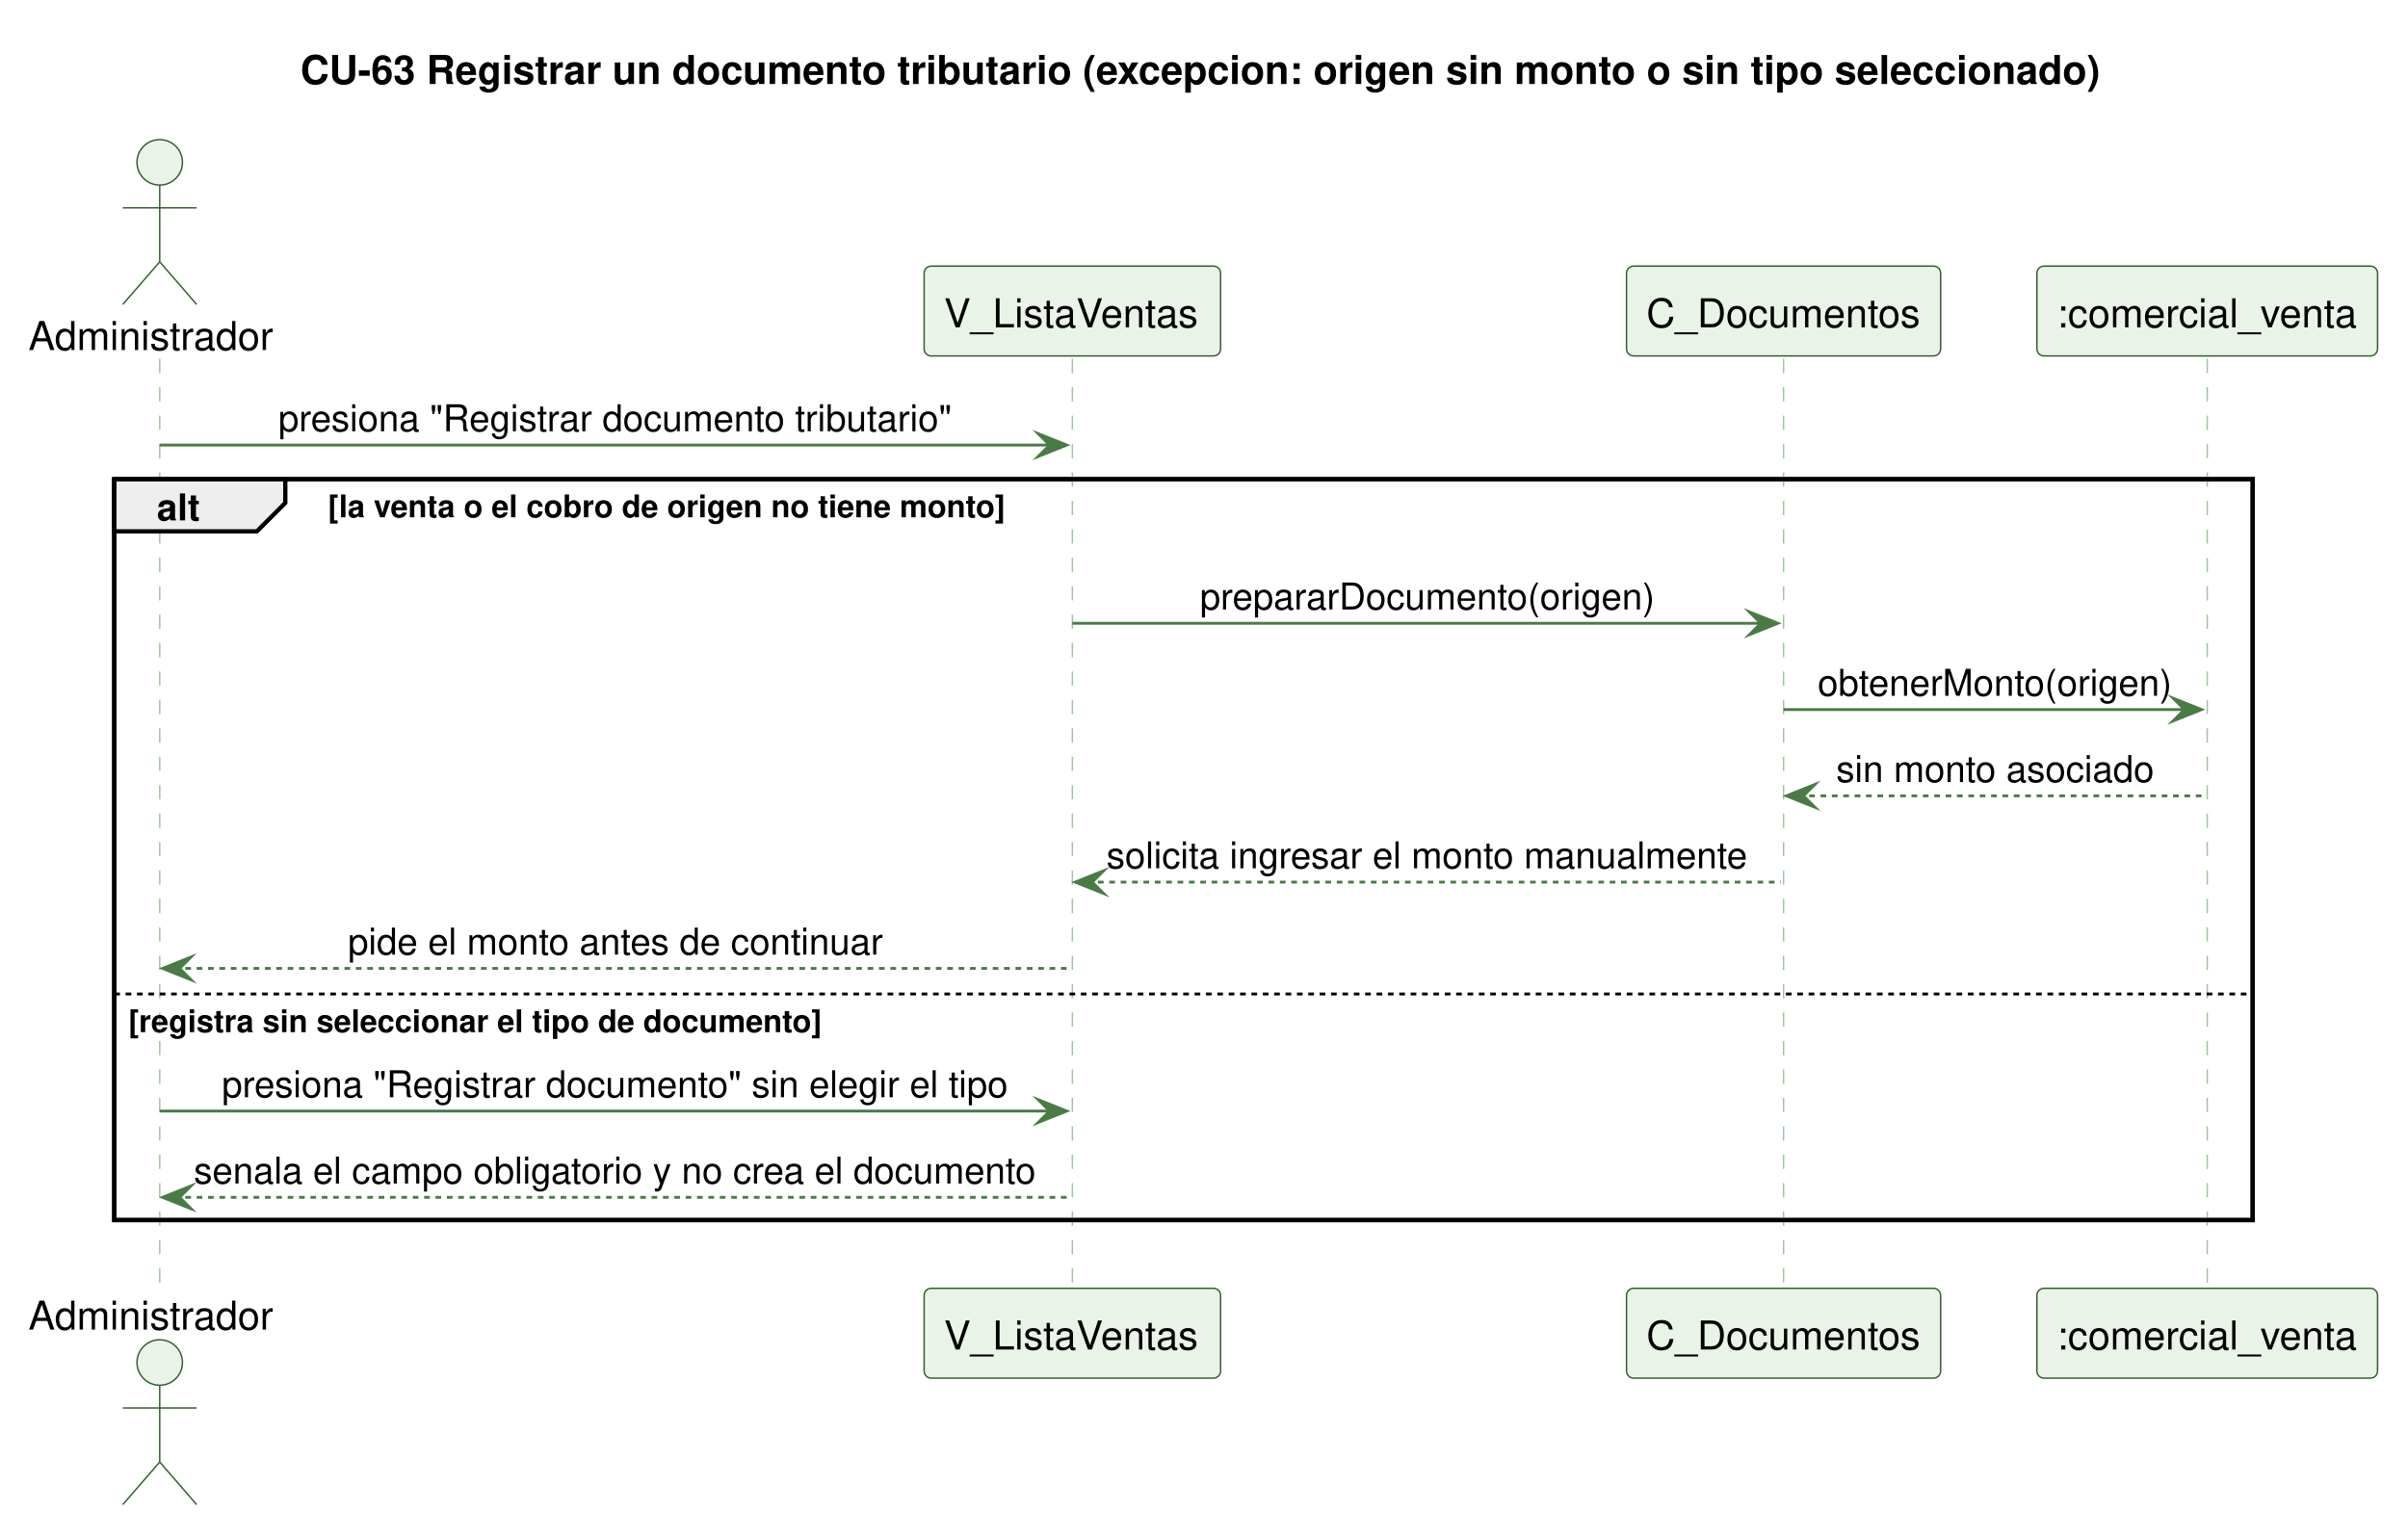
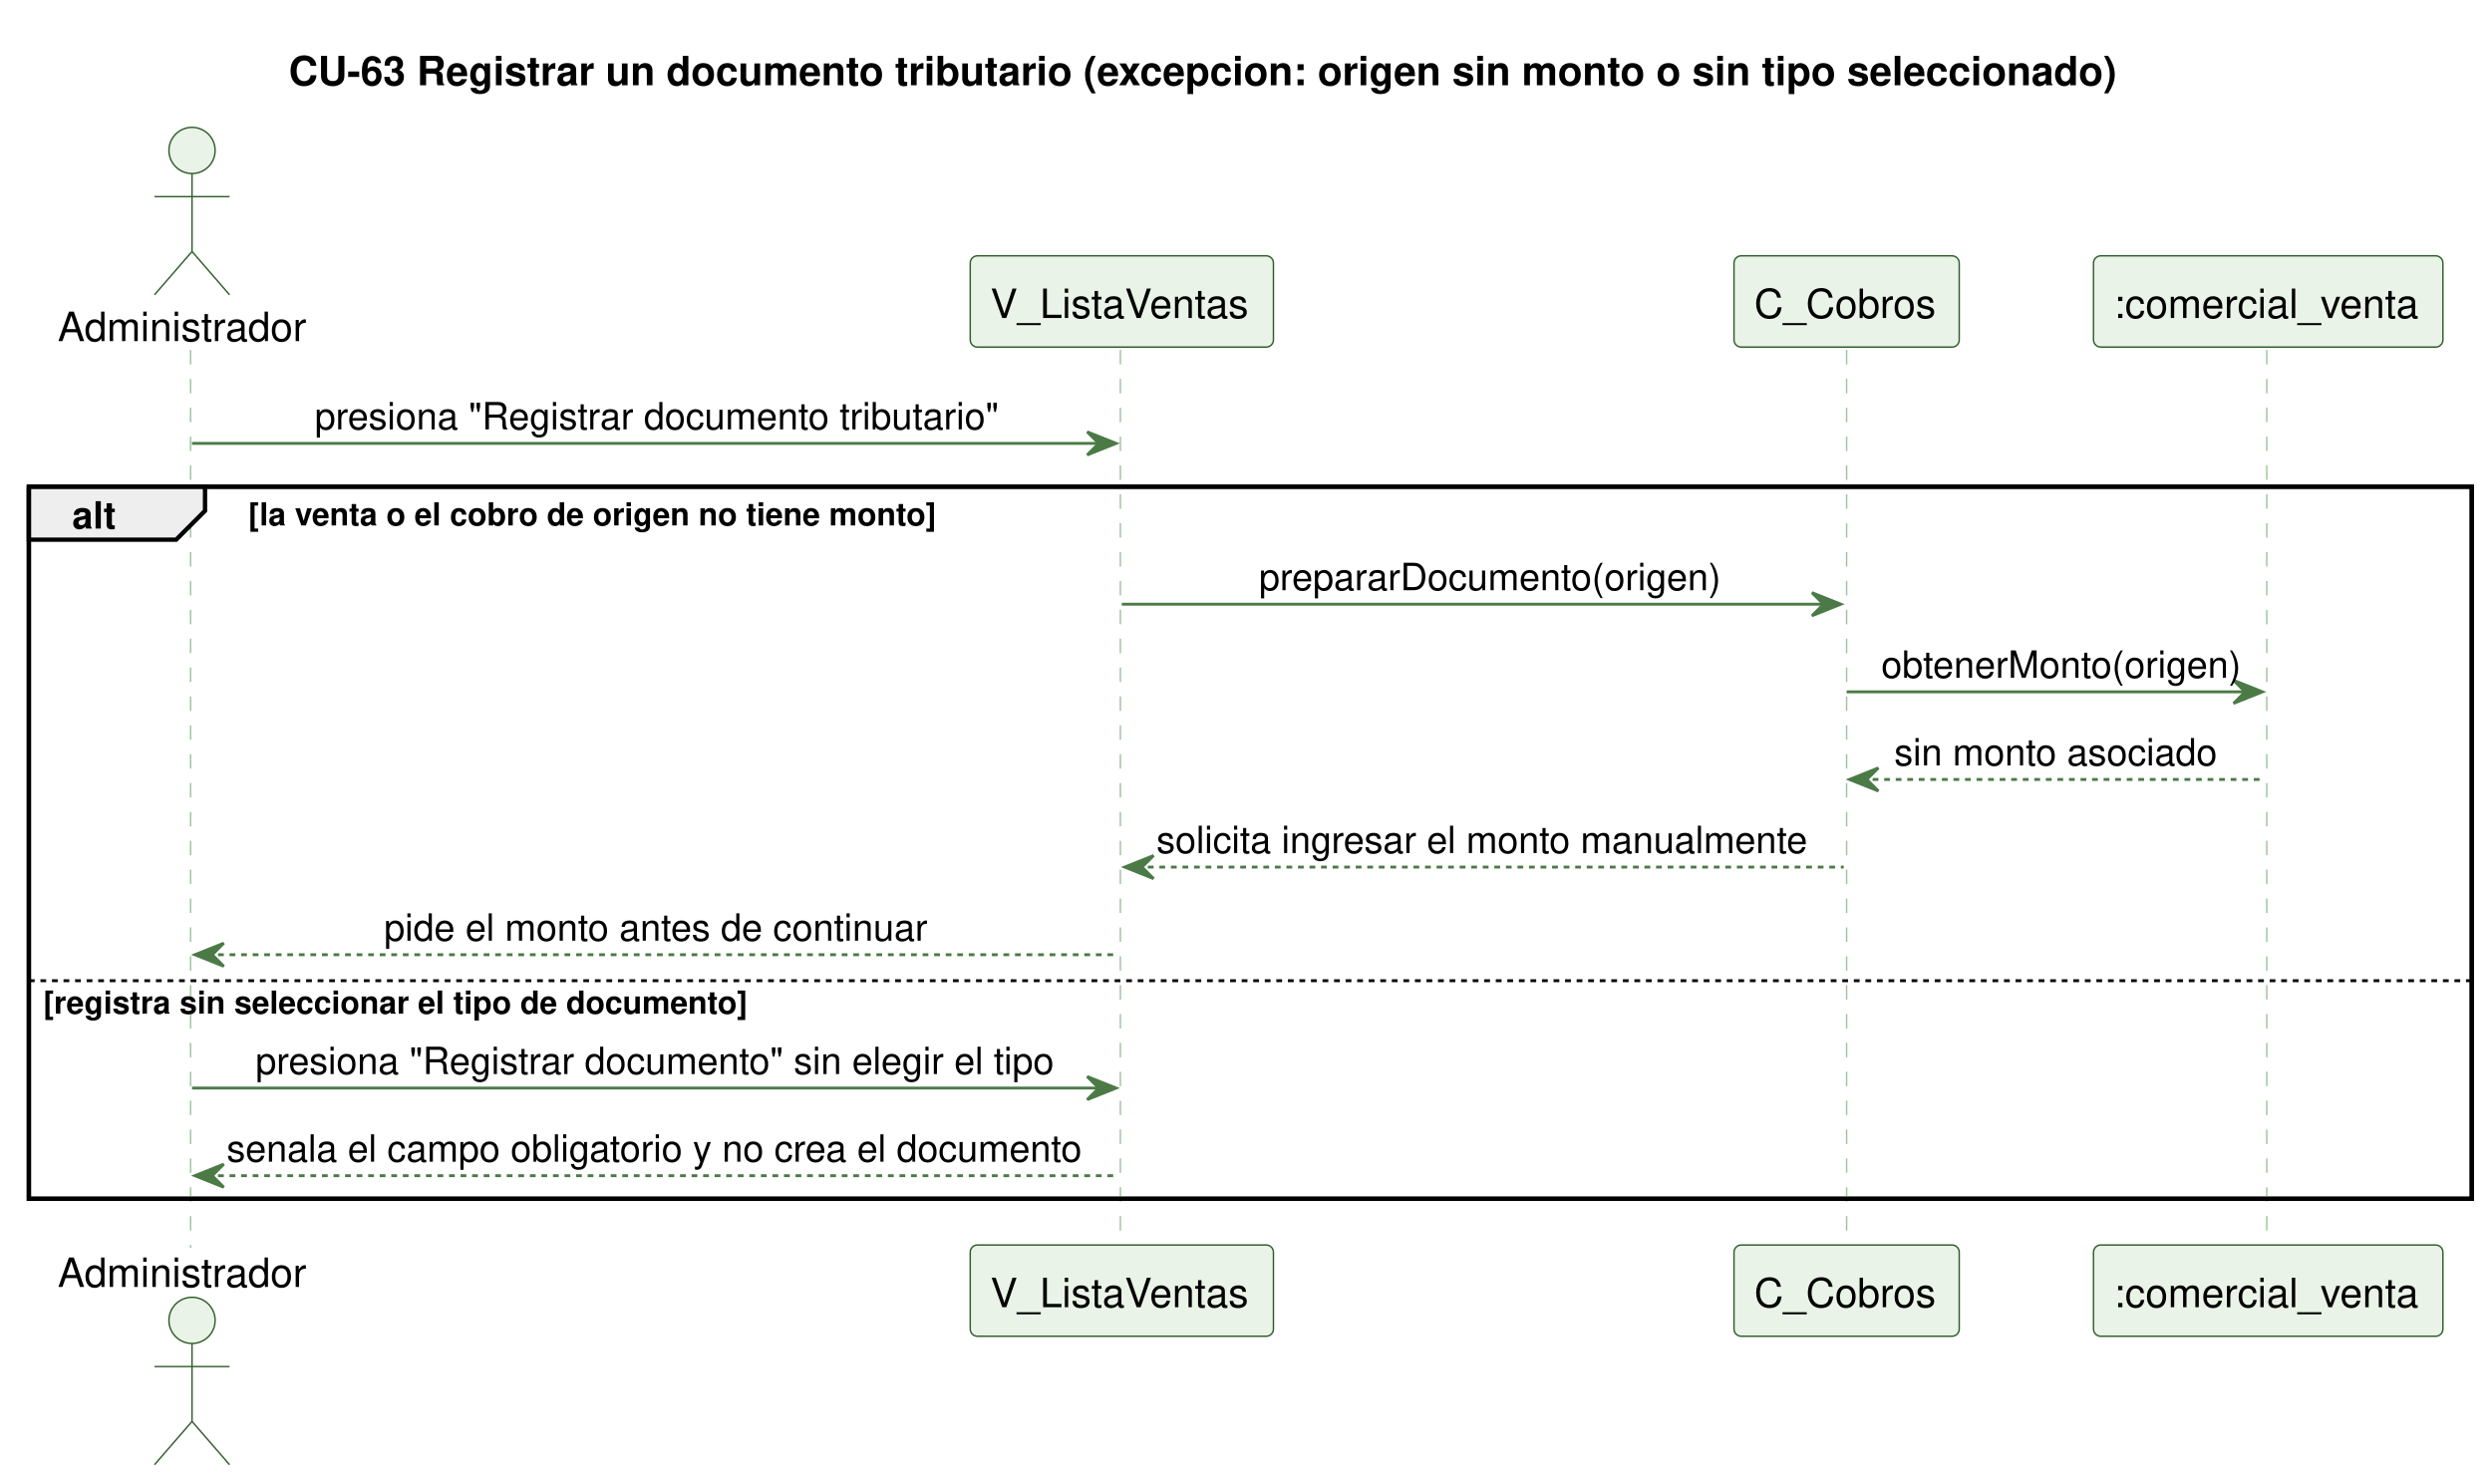
- <svg xmlns="http://www.w3.org/2000/svg" version="1.1" data-diagram-type="SEQUENCE" style="width:847px;height:541px;background:#FFFFFF;" width="847px" height="541px" viewBox="0 0 847 541" zoomAndPan="magnify" preserveAspectRatio="none" contentStyleType="text/css">
+ <svg xmlns="http://www.w3.org/2000/svg" contentStyleType="text/css" height="514px" preserveAspectRatio="none" style="width:863px;height:514px;background:#FFFFFF;" version="1.1" viewBox="0 0 863 514" width="863px" zoomAndPan="magnify">
  <defs />
-   <g font-family="sans-serif" lengthAdjust="spacing">
-     <g class="title" data-source-line="13">
-       <text x="105.668" y="29.533" fill="#000" font-size="14" textLength="633.958" font-weight="700" font-family="Helvetica">CU-63 Registrar un documento tributario (excepcion: origen sin monto o sin tipo seleccionado)</text>
-     </g>
-     <rect x="40.183" y="168.57" width="752.197" height="260.648" fill="none" style="stroke:#000;stroke-width:1.5;" />
-     <g>
-       <rect x="52.683" y="126.219" width="8" height="327" fill="#000" fill-opacity="0" />
-       <line x1="56.183" y1="126.219" x2="56.183" y2="453.219" style="stroke:#9CC49A;stroke-width:0.5;stroke-dasharray:5,5;" />
-     </g>
-     <g>
-       <rect x="373.696" y="126.219" width="8" height="327" fill="#000" fill-opacity="0" />
-       <line x1="377.196" y1="126.219" x2="377.196" y2="453.219" style="stroke:#9CC49A;stroke-width:0.5;stroke-dasharray:5,5;" />
-     </g>
-     <g>
-       <rect x="623.863" y="126.219" width="8" height="327" fill="#000" fill-opacity="0" />
-       <line x1="627.363" y1="126.219" x2="627.363" y2="453.219" style="stroke:#9CC49A;stroke-width:0.5;stroke-dasharray:5,5;" />
-     </g>
-     <g>
-       <rect x="772.88" y="126.219" width="8" height="327" fill="#000" fill-opacity="0" />
-       <line x1="776.38" y1="126.219" x2="776.38" y2="453.219" style="stroke:#9CC49A;stroke-width:0.5;stroke-dasharray:5,5;" />
-     </g>
-     <text x="10" y="123.143" fill="#000" font-size="14" textLength="86.365" font-family="Helvetica">Administrador</text>
-     <ellipse cx="56.183" cy="57.109" rx="8" ry="8" fill="#EAF3E7" style="stroke:#2E5E2A;stroke-width:0.5;" />
-     <path d="M56.183,65.109 L56.183,92.109 M43.183,73.109 L69.183,73.109 M56.183,92.109 L43.183,107.109 M56.183,92.109 L69.183,107.109" style="stroke:#2E5E2A;stroke-width:0.5;" fill="none" />
-     <rect x="325.055" y="93.609" width="104.282" height="31.609" fill="#EAF3E7" style="stroke:#2E5E2A;stroke-width:0.5;" rx="2.5" ry="2.5" />
-     <text x="332.055" y="115.143" fill="#000" font-size="14" textLength="90.282" font-family="Helvetica">V_ListaVentas</text>
-     <rect x="572.118" y="93.609" width="110.489" height="31.609" fill="#EAF3E7" style="stroke:#2E5E2A;stroke-width:0.5;" rx="2.5" ry="2.5" />
-     <text x="579.118" y="115.143" fill="#000" font-size="14" textLength="96.489" font-family="Helvetica">C_Documentos</text>
-     <rect x="716.466" y="93.609" width="119.827" height="31.609" fill="#EAF3E7" style="stroke:#2E5E2A;stroke-width:0.5;" rx="2.5" ry="2.5" />
-     <text x="723.466" y="115.143" fill="#000" font-size="14" textLength="105.827" font-family="Helvetica">:comercial_venta</text>
-     <text x="10" y="467.752" fill="#000" font-size="14" textLength="86.365" font-family="Helvetica">Administrador</text>
-     <ellipse cx="56.183" cy="479.328" rx="8" ry="8" fill="#EAF3E7" style="stroke:#2E5E2A;stroke-width:0.5;" />
-     <path d="M56.183,487.328 L56.183,514.328 M43.183,495.328 L69.183,495.328 M56.183,514.328 L43.183,529.328 M56.183,514.328 L69.183,529.328" style="stroke:#2E5E2A;stroke-width:0.5;" fill="none" />
-     <rect x="325.055" y="453.219" width="104.282" height="31.609" fill="#EAF3E7" style="stroke:#2E5E2A;stroke-width:0.5;" rx="2.5" ry="2.5" />
-     <text x="332.055" y="474.752" fill="#000" font-size="14" textLength="90.282" font-family="Helvetica">V_ListaVentas</text>
-     <rect x="572.118" y="453.219" width="110.489" height="31.609" fill="#EAF3E7" style="stroke:#2E5E2A;stroke-width:0.5;" rx="2.5" ry="2.5" />
-     <text x="579.118" y="474.752" fill="#000" font-size="14" textLength="96.489" font-family="Helvetica">C_Documentos</text>
-     <rect x="716.466" y="453.219" width="119.827" height="31.609" fill="#EAF3E7" style="stroke:#2E5E2A;stroke-width:0.5;" rx="2.5" ry="2.5" />
-     <text x="723.466" y="474.752" fill="#000" font-size="14" textLength="105.827" font-family="Helvetica">:comercial_venta</text>
-     <polygon points="365.196,152.57,375.196,156.57,365.196,160.57,369.196,156.57" fill="#4B7A46" style="stroke:#4B7A46;stroke-width:1;stroke-linejoin:miter;stroke-miterlimit:10;" />
-     <line x1="56.183" y1="156.57" x2="371.196" y2="156.57" style="stroke:#4B7A46;stroke-width:1;" />
-     <text x="97.906" y="151.714" fill="#000" font-size="13" textLength="237.567" font-family="Helvetica">presiona "Registrar documento tributario"</text>
-     <path d="M40.183,168.57 L100.354,168.57 L100.354,176.922 L90.354,186.922 L40.183,186.922 L40.183,168.57" style="stroke:#000;stroke-width:1.5;" fill="#EEE" />
-     <rect x="40.183" y="168.57" width="752.197" height="260.648" fill="none" style="stroke:#000;stroke-width:1.5;" />
-     <text x="55.183" y="183.065" fill="#000" font-size="13" textLength="15.171" font-weight="700" font-family="Helvetica">alt</text>
-     <text x="115.354" y="181.989" fill="#000" font-size="11" textLength="238.353" font-weight="700" font-family="Helvetica">[la venta o el cobro de origen no tiene monto]</text>
-     <polygon points="615.363,215.273,625.363,219.273,615.363,223.273,619.363,219.273" fill="#4B7A46" style="stroke:#4B7A46;stroke-width:1;stroke-linejoin:miter;stroke-miterlimit:10;" />
-     <line x1="377.196" y1="219.273" x2="621.363" y2="219.273" style="stroke:#4B7A46;stroke-width:1;" />
-     <text x="422.073" y="214.417" fill="#000" font-size="13" textLength="160.412" font-family="Helvetica">prepararDocumento(origen)</text>
-     <polygon points="764.38,245.625,774.38,249.625,764.38,253.625,768.38,249.625" fill="#4B7A46" style="stroke:#4B7A46;stroke-width:1;stroke-linejoin:miter;stroke-miterlimit:10;" />
-     <line x1="627.363" y1="249.625" x2="770.38" y2="249.625" style="stroke:#4B7A46;stroke-width:1;" />
-     <text x="639.363" y="244.769" fill="#000" font-size="13" textLength="125.017" font-family="Helvetica">obtenerMonto(origen)</text>
-     <polygon points="638.363,275.977,628.363,279.977,638.363,283.977,634.363,279.977" fill="#4B7A46" style="stroke:#4B7A46;stroke-width:1;stroke-linejoin:miter;stroke-miterlimit:10;" />
-     <line x1="632.363" y1="279.977" x2="775.38" y2="279.977" style="stroke:#4B7A46;stroke-width:1;stroke-dasharray:2,2;" />
-     <text x="645.866" y="275.12" fill="#000" font-size="13" textLength="112.011" font-family="Helvetica">sin monto asociado</text>
-     <polygon points="388.196,306.328,378.196,310.328,388.196,314.328,384.196,310.328" fill="#4B7A46" style="stroke:#4B7A46;stroke-width:1;stroke-linejoin:miter;stroke-miterlimit:10;" />
-     <line x1="382.196" y1="310.328" x2="626.363" y2="310.328" style="stroke:#4B7A46;stroke-width:1;stroke-dasharray:2,2;" />
-     <text x="389.196" y="305.472" fill="#000" font-size="13" textLength="226.167" font-family="Helvetica">solicita ingresar el monto manualmente</text>
-     <polygon points="67.183,336.68,57.183,340.68,67.183,344.68,63.183,340.68" fill="#4B7A46" style="stroke:#4B7A46;stroke-width:1;stroke-linejoin:miter;stroke-miterlimit:10;" />
-     <line x1="61.183" y1="340.68" x2="376.196" y2="340.68" style="stroke:#4B7A46;stroke-width:1;stroke-dasharray:2,2;" />
-     <text x="122.376" y="335.823" fill="#000" font-size="13" textLength="188.627" font-family="Helvetica">pide el monto antes de continuar</text>
-     <line x1="40.183" y1="349.68" x2="792.38" y2="349.68" style="stroke:#000;stroke-width:1;stroke-dasharray:2,2;" />
-     <text x="45.183" y="363.099" fill="#000" font-size="11" textLength="243.891" font-weight="700" font-family="Helvetica">[registra sin seleccionar el tipo de documento]</text>
-     <polygon points="365.196,386.867,375.196,390.867,365.196,394.867,369.196,390.867" fill="#4B7A46" style="stroke:#4B7A46;stroke-width:1;stroke-linejoin:miter;stroke-miterlimit:10;" />
-     <line x1="56.183" y1="390.867" x2="371.196" y2="390.867" style="stroke:#4B7A46;stroke-width:1;" />
-     <text x="78.031" y="386.011" fill="#000" font-size="13" textLength="277.316" font-family="Helvetica">presiona "Registrar documento" sin elegir el tipo</text>
-     <polygon points="67.183,417.219,57.183,421.219,67.183,425.219,63.183,421.219" fill="#4B7A46" style="stroke:#4B7A46;stroke-width:1;stroke-linejoin:miter;stroke-miterlimit:10;" />
-     <line x1="61.183" y1="421.219" x2="376.196" y2="421.219" style="stroke:#4B7A46;stroke-width:1;stroke-dasharray:2,2;" />
-     <text x="68.183" y="416.362" fill="#000" font-size="13" textLength="297.013" font-family="Helvetica">senala el campo obligatorio y no crea el documento</text>
+   <g>
+     <text fill="#000000" font-family="Helvetica" font-size="14" font-weight="bold" lengthAdjust="spacing" textLength="665" x="100" y="29.533">CU-63 Registrar un documento tributario (excepcion: origen sin monto o sin tipo seleccionado)</text>
+     <rect fill="none" height="246.648" style="stroke:#000000;stroke-width:1.5;" width="846" x="10" y="168.57" />
+     <line style="stroke:#9CC49A;stroke-width:0.5;stroke-dasharray:5.0,5.0;" x1="66" x2="66" y1="121.219" y2="432.219" />
+     <line style="stroke:#9CC49A;stroke-width:0.5;stroke-dasharray:5.0,5.0;" x1="388" x2="388" y1="121.219" y2="432.219" />
+     <line style="stroke:#9CC49A;stroke-width:0.5;stroke-dasharray:5.0,5.0;" x1="639.5" x2="639.5" y1="121.219" y2="432.219" />
+     <line style="stroke:#9CC49A;stroke-width:0.5;stroke-dasharray:5.0,5.0;" x1="785" x2="785" y1="121.219" y2="432.219" />
+     <text fill="#000000" font-family="Helvetica" font-size="14" lengthAdjust="spacing" textLength="87" x="20" y="118.143">Administrador</text>
+     <ellipse cx="66.5" cy="52.109" fill="#EAF3E7" rx="8" ry="8" style="stroke:#2E5E2A;stroke-width:0.5;" />
+     <path d="M66.5,60.109 L66.5,87.109 M53.5,68.109 L79.5,68.109 M66.5,87.109 L53.5,102.109 M66.5,87.109 L79.5,102.109 " fill="none" style="stroke:#2E5E2A;stroke-width:0.5;" />
+     <text fill="#000000" font-family="Helvetica" font-size="14" lengthAdjust="spacing" textLength="87" x="20" y="445.752">Administrador</text>
+     <ellipse cx="66.5" cy="457.328" fill="#EAF3E7" rx="8" ry="8" style="stroke:#2E5E2A;stroke-width:0.5;" />
+     <path d="M66.5,465.328 L66.5,492.328 M53.5,473.328 L79.5,473.328 M66.5,492.328 L53.5,507.328 M66.5,492.328 L79.5,507.328 " fill="none" style="stroke:#2E5E2A;stroke-width:0.5;" />
+     <rect fill="#EAF3E7" height="31.609" rx="2.5" ry="2.5" style="stroke:#2E5E2A;stroke-width:0.5;" width="105" x="336" y="88.609" />
+     <text fill="#000000" font-family="Helvetica" font-size="14" lengthAdjust="spacing" textLength="91" x="343" y="110.143">V_ListaVentas</text>
+     <rect fill="#EAF3E7" height="31.609" rx="2.5" ry="2.5" style="stroke:#2E5E2A;stroke-width:0.5;" width="105" x="336" y="431.219" />
+     <text fill="#000000" font-family="Helvetica" font-size="14" lengthAdjust="spacing" textLength="91" x="343" y="452.752">V_ListaVentas</text>
+     <rect fill="#EAF3E7" height="31.609" rx="2.5" ry="2.5" style="stroke:#2E5E2A;stroke-width:0.5;" width="78" x="600.5" y="88.609" />
+     <text fill="#000000" font-family="Helvetica" font-size="14" lengthAdjust="spacing" textLength="64" x="607.5" y="110.143">C_Cobros</text>
+     <rect fill="#EAF3E7" height="31.609" rx="2.5" ry="2.5" style="stroke:#2E5E2A;stroke-width:0.5;" width="78" x="600.5" y="431.219" />
+     <text fill="#000000" font-family="Helvetica" font-size="14" lengthAdjust="spacing" textLength="64" x="607.5" y="452.752">C_Cobros</text>
+     <rect fill="#EAF3E7" height="31.609" rx="2.5" ry="2.5" style="stroke:#2E5E2A;stroke-width:0.5;" width="121" x="725" y="88.609" />
+     <text fill="#000000" font-family="Helvetica" font-size="14" lengthAdjust="spacing" textLength="107" x="732" y="110.143">:comercial_venta</text>
+     <rect fill="#EAF3E7" height="31.609" rx="2.5" ry="2.5" style="stroke:#2E5E2A;stroke-width:0.5;" width="121" x="725" y="431.219" />
+     <text fill="#000000" font-family="Helvetica" font-size="14" lengthAdjust="spacing" textLength="107" x="732" y="452.752">:comercial_venta</text>
+     <polygon fill="#4B7A46" points="376.5,149.57,386.5,153.57,376.5,157.57,380.5,153.57" style="stroke:#4B7A46;stroke-width:1.0;" />
+     <line style="stroke:#4B7A46;stroke-width:1.0;" x1="66.5" x2="382.5" y1="153.57" y2="153.57" />
+     <text fill="#000000" font-family="Helvetica" font-size="13" lengthAdjust="spacing" textLength="237" x="109" y="148.714">presiona "Registrar documento tributario"</text>
+     <path d="M10,168.57 L71,168.57 L71,176.922 L61,186.922 L10,186.922 L10,168.57 " fill="#EEEEEE" style="stroke:#000000;stroke-width:1.5;" />
+     <rect fill="none" height="246.648" style="stroke:#000000;stroke-width:1.5;" width="846" x="10" y="168.57" />
+     <text fill="#000000" font-family="Helvetica" font-size="13" font-weight="bold" lengthAdjust="spacing" textLength="16" x="25" y="183.065">alt</text>
+     <text fill="#000000" font-family="Helvetica" font-size="11" font-weight="bold" lengthAdjust="spacing" textLength="251" x="86" y="181.989">[la venta o el cobro de origen no tiene monto]</text>
+     <polygon fill="#4B7A46" points="627.5,205.273,637.5,209.273,627.5,213.273,631.5,209.273" style="stroke:#4B7A46;stroke-width:1.0;" />
+     <line style="stroke:#4B7A46;stroke-width:1.0;" x1="388.5" x2="633.5" y1="209.273" y2="209.273" />
+     <text fill="#000000" font-family="Helvetica" font-size="13" lengthAdjust="spacing" textLength="156" x="436" y="204.417">prepararDocumento(origen)</text>
+     <polygon fill="#4B7A46" points="773.5,235.625,783.5,239.625,773.5,243.625,777.5,239.625" style="stroke:#4B7A46;stroke-width:1.0;" />
+     <line style="stroke:#4B7A46;stroke-width:1.0;" x1="639.5" x2="779.5" y1="239.625" y2="239.625" />
+     <text fill="#000000" font-family="Helvetica" font-size="13" lengthAdjust="spacing" textLength="122" x="651.5" y="234.769">obtenerMonto(origen)</text>
+     <polygon fill="#4B7A46" points="650.5,265.977,640.5,269.977,650.5,273.977,646.5,269.977" style="stroke:#4B7A46;stroke-width:1.0;" />
+     <line style="stroke:#4B7A46;stroke-width:1.0;stroke-dasharray:2.0,2.0;" x1="644.5" x2="784.5" y1="269.977" y2="269.977" />
+     <text fill="#000000" font-family="Helvetica" font-size="13" lengthAdjust="spacing" textLength="113" x="656" y="265.12">sin monto asociado</text>
+     <polygon fill="#4B7A46" points="399.5,296.328,389.5,300.328,399.5,304.328,395.5,300.328" style="stroke:#4B7A46;stroke-width:1.0;" />
+     <line style="stroke:#4B7A46;stroke-width:1.0;stroke-dasharray:2.0,2.0;" x1="393.5" x2="638.5" y1="300.328" y2="300.328" />
+     <text fill="#000000" font-family="Helvetica" font-size="13" lengthAdjust="spacing" textLength="227" x="400.5" y="295.472">solicita ingresar el monto manualmente</text>
+     <polygon fill="#4B7A46" points="77.5,326.68,67.5,330.68,77.5,334.68,73.5,330.68" style="stroke:#4B7A46;stroke-width:1.0;" />
+     <line style="stroke:#4B7A46;stroke-width:1.0;stroke-dasharray:2.0,2.0;" x1="71.5" x2="387.5" y1="330.68" y2="330.68" />
+     <text fill="#000000" font-family="Helvetica" font-size="13" lengthAdjust="spacing" textLength="189" x="133" y="325.823">pide el monto antes de continuar</text>
+     <line style="stroke:#000000;stroke-width:1.0;stroke-dasharray:2.0,2.0;" x1="10" x2="856" y1="339.68" y2="339.68" />
+     <text fill="#000000" font-family="Helvetica" font-size="11" font-weight="bold" lengthAdjust="spacing" textLength="259" x="15" y="351.099">[registra sin seleccionar el tipo de documento]</text>
+     <polygon fill="#4B7A46" points="376.5,372.867,386.5,376.867,376.5,380.867,380.5,376.867" style="stroke:#4B7A46;stroke-width:1.0;" />
+     <line style="stroke:#4B7A46;stroke-width:1.0;" x1="66.5" x2="382.5" y1="376.867" y2="376.867" />
+     <text fill="#000000" font-family="Helvetica" font-size="13" lengthAdjust="spacing" textLength="278" x="88.5" y="372.011">presiona "Registrar documento" sin elegir el tipo</text>
+     <polygon fill="#4B7A46" points="77.5,403.219,67.5,407.219,77.5,411.219,73.5,407.219" style="stroke:#4B7A46;stroke-width:1.0;" />
+     <line style="stroke:#4B7A46;stroke-width:1.0;stroke-dasharray:2.0,2.0;" x1="71.5" x2="387.5" y1="407.219" y2="407.219" />
+     <text fill="#000000" font-family="Helvetica" font-size="13" lengthAdjust="spacing" textLength="298" x="78.5" y="402.362">senala el campo obligatorio y no crea el documento</text>
  </g>
</svg>
